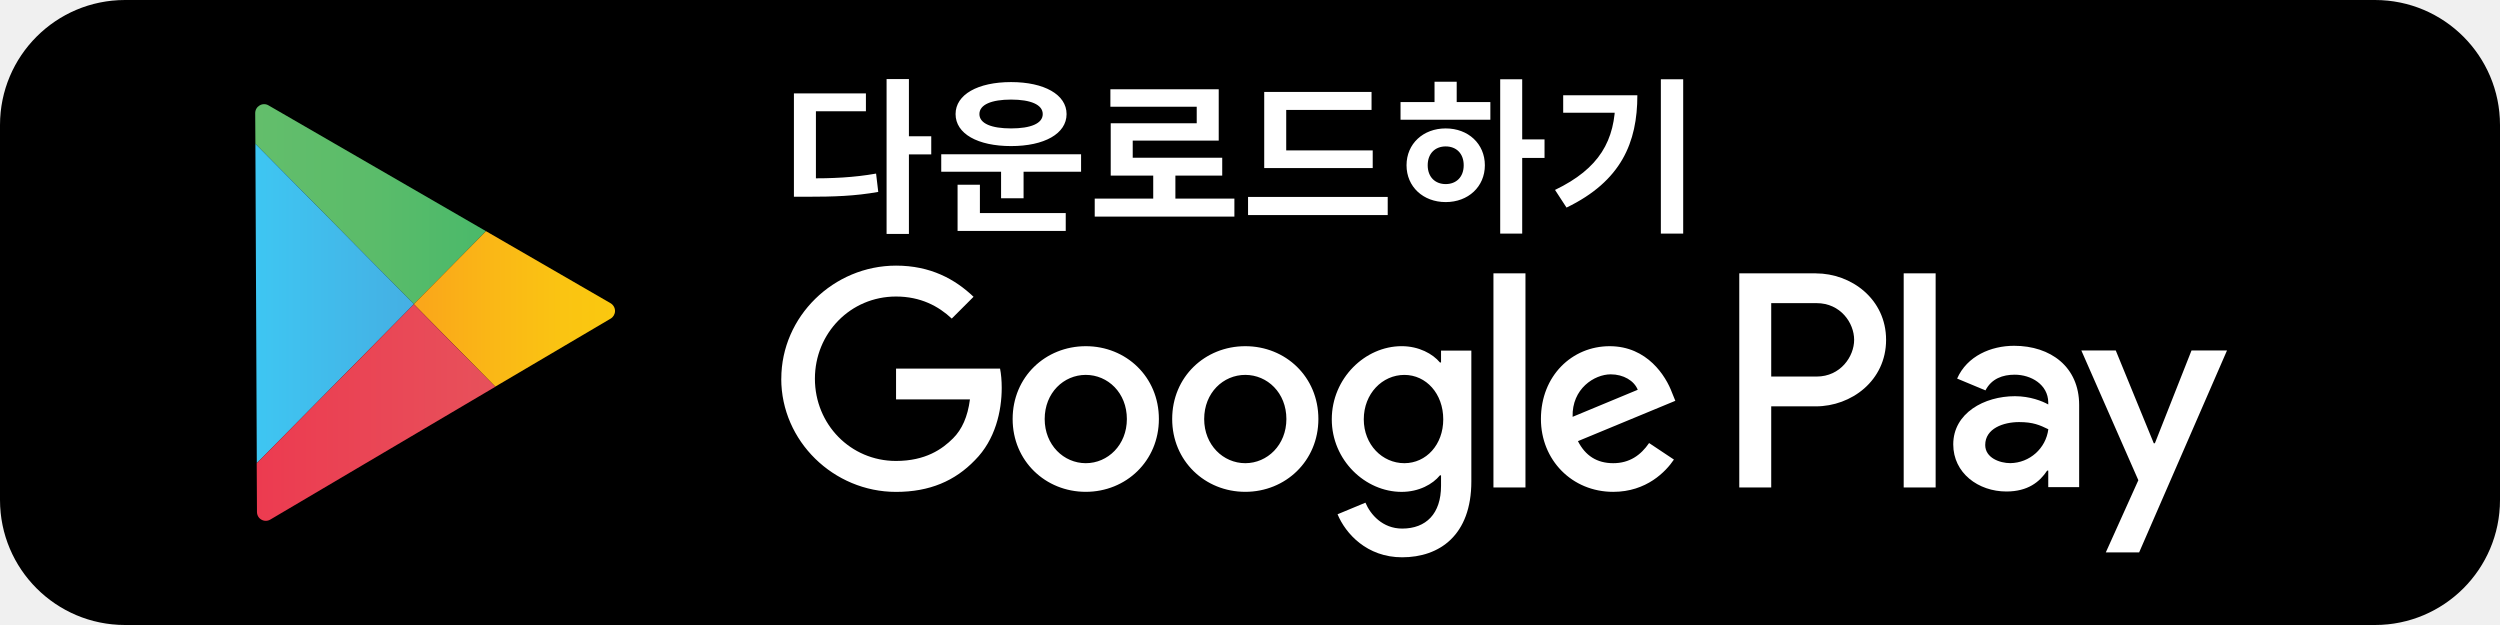
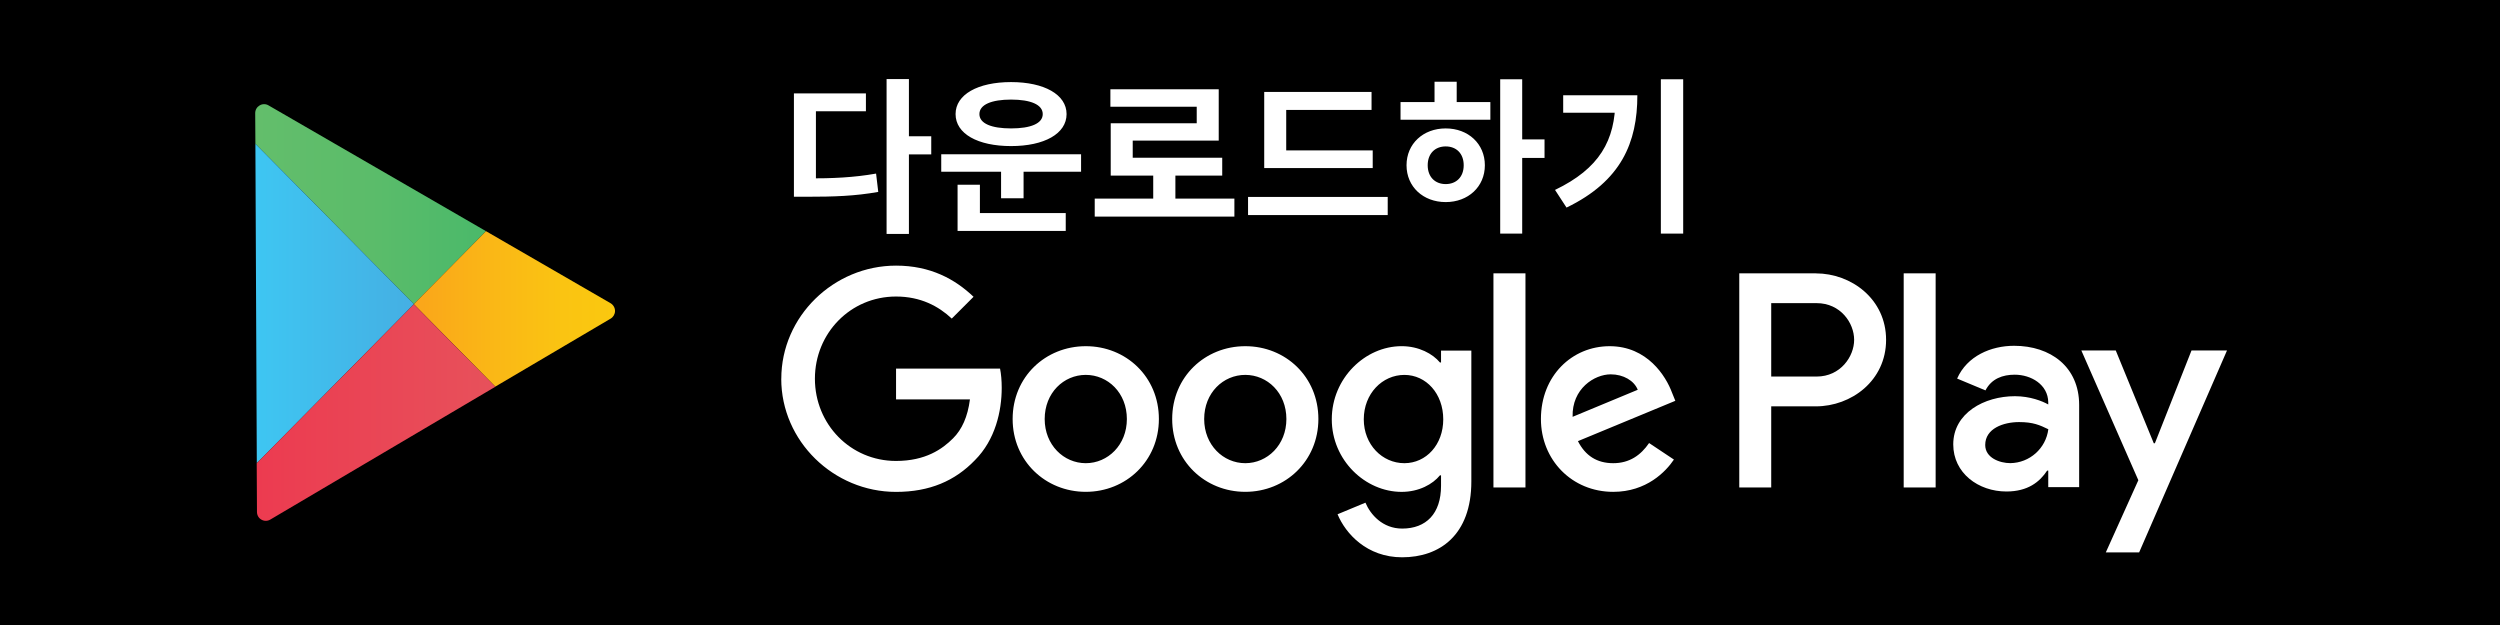
<svg xmlns="http://www.w3.org/2000/svg" width="480" height="120" viewBox="0 0 480 120" fill="none">
  <g clip-path="url(#clip0_596_12953)">
-     <rect width="480" height="120" rx="24" fill="white" />
+     <rect width="480" height="120" fill="white" />
    <rect width="480" height="120" fill="black" />
    <path d="M93.313 44.385L51.54 20.223C51.015 19.915 50.355 19.932 49.847 20.24C49.322 20.549 49 21.097 49 21.714C49 21.714 49.017 23.941 49.034 27.608L79.462 58.402L93.313 44.385Z" fill="url(#paint0_linear_596_12953)" />
    <path d="M49.034 27.607C49.085 40.836 49.237 72.949 49.305 88.937L79.479 58.401L49.034 27.607Z" fill="url(#paint1_linear_596_12953)" />
    <path d="M117.221 58.213L93.312 44.385L79.445 58.402L95.091 74.236L117.238 61.178C117.763 60.87 118.085 60.304 118.085 59.704C118.085 59.087 117.746 58.522 117.221 58.213V58.213Z" fill="url(#paint2_linear_596_12953)" />
    <path d="M49.288 88.939C49.322 94.645 49.339 98.295 49.339 98.295C49.339 98.912 49.66 99.478 50.185 99.769C50.71 100.077 51.353 100.077 51.878 99.769L95.108 74.254L79.462 58.42L49.288 88.939Z" fill="url(#paint3_linear_596_12953)" />
    <path fill-rule="evenodd" clip-rule="evenodd" d="M150.009 72.718C150.009 60.747 160.071 51 172.042 51C178.66 51 183.369 53.599 186.922 56.983L182.739 61.167C180.199 58.783 176.755 56.933 172.037 56.933C163.295 56.933 156.463 63.971 156.463 72.713C156.463 81.455 163.295 88.502 172.033 88.502C177.701 88.502 180.925 86.228 182.994 84.154C184.689 82.46 185.799 80.025 186.228 76.687H172.042V70.767H192.01C192.22 71.827 192.33 73.097 192.33 74.472C192.33 78.915 191.111 84.428 187.187 88.352C183.369 92.325 178.5 94.444 172.037 94.444C160.062 94.444 150 84.707 150 72.727L150.009 72.718ZM208.471 66.469C200.738 66.469 194.426 72.352 194.426 80.45C194.426 88.507 200.734 94.431 208.471 94.431C216.208 94.431 222.506 88.498 222.506 80.446C222.506 72.348 216.203 66.465 208.471 66.469V66.469ZM208.471 88.932C204.237 88.932 200.579 85.438 200.579 80.455C200.579 75.421 204.232 71.978 208.471 71.978C212.705 71.978 216.359 75.417 216.359 80.455C216.359 85.433 212.709 88.932 208.471 88.932ZM239.095 66.469C231.362 66.469 225.059 72.352 225.059 80.45C225.059 88.507 231.362 94.431 239.095 94.431C246.827 94.431 253.13 88.498 253.13 80.446C253.13 72.348 246.832 66.465 239.095 66.469V66.469ZM239.095 88.932C234.861 88.932 231.202 85.438 231.202 80.455C231.202 75.421 234.856 71.978 239.095 71.978C243.329 71.978 246.987 75.417 246.987 80.455C246.987 85.433 243.329 88.932 239.095 88.932ZM276.679 67.319V69.594H276.469C275.094 67.945 272.445 66.465 269.111 66.465C262.119 66.465 255.702 72.613 255.702 80.51C255.702 88.343 262.114 94.44 269.111 94.44C272.445 94.44 275.094 92.96 276.469 91.266H276.679V93.275C276.679 98.624 273.82 101.487 269.212 101.487C265.448 101.487 263.119 98.783 262.164 96.513L256.811 98.738C258.346 102.442 262.429 107 269.207 107C276.405 107 282.498 102.757 282.498 92.43V67.314L276.679 67.319ZM269.637 88.932C265.403 88.932 261.845 85.378 261.845 80.51C261.845 75.586 265.398 71.982 269.637 71.982C273.82 71.982 277.104 75.581 277.104 80.51C277.109 85.378 273.825 88.932 269.637 88.932ZM286.741 52.484H292.889V93.59H286.741V52.484ZM309.738 88.932C306.614 88.932 304.385 87.498 302.964 84.698L321.663 76.956L321.019 75.367C319.859 72.247 316.305 66.469 309.048 66.469C301.845 66.469 295.858 72.138 295.858 80.455C295.858 88.288 301.791 94.435 309.738 94.435C316.15 94.435 319.859 90.521 321.393 88.237L316.625 85.063C315.031 87.397 312.857 88.936 309.738 88.932V88.932ZM309.258 71.873C311.693 71.873 313.757 73.092 314.447 74.837L301.941 80.03C301.786 74.627 306.129 71.873 309.258 71.873V71.873Z" fill="white" />
    <path fill-rule="evenodd" clip-rule="evenodd" d="M348.638 52.484H333.94V93.59H340.074V78.02H348.642C355.443 78.02 362.129 73.097 362.129 65.25C362.129 57.417 355.447 52.489 348.651 52.489L348.638 52.484ZM348.797 72.297H340.074V58.203H348.797C353.383 58.203 355.996 62.007 355.996 65.25C355.996 68.438 353.383 72.297 348.797 72.297V72.297ZM371.643 93.59V52.484H365.509V93.59H371.643ZM399.198 93.517V77.76C399.198 70.461 393.745 66.392 386.706 66.392C382.271 66.392 377.672 68.351 375.768 72.686L381.212 74.956C382.376 72.686 384.541 71.941 386.82 71.941C389.99 71.941 393.215 73.846 393.265 77.235V77.659C392.155 77.025 389.78 76.07 386.866 76.07C380.997 76.07 375.023 79.295 375.023 85.323C375.023 90.827 379.837 94.367 385.231 94.367C389.36 94.367 391.63 92.517 393.055 90.352H393.265V93.526H399.193L399.198 93.517ZM385.975 88.922C383.966 88.922 381.162 87.918 381.162 85.438C381.162 82.263 384.656 81.039 387.67 81.039C390.369 81.039 391.634 81.619 393.279 82.414C392.808 86.105 389.689 88.877 385.975 88.922V88.922ZM420.769 67.292L413.736 85.109H413.526L406.227 67.292H399.618L410.561 92.202L404.318 106.055H410.717L427.584 67.292H420.769Z" fill="white" />
    <path d="M170.224 15.184V44.912H174.512V15.184H170.224ZM173.552 26.16V29.648H178.8V26.16H173.552ZM152.432 34.256V37.776H154.928C160.08 37.776 164.144 37.648 168.624 36.848L168.208 33.328C163.856 34.096 159.92 34.256 154.928 34.256H152.432ZM152.432 17.936V35.952H156.656V21.36H166.256V17.936H152.432ZM180.718 29.616V32.976H207.566V29.616H180.718ZM192.206 31.824V38.064H196.526V31.824H192.206ZM183.854 40.912V44.336H204.622V40.912H183.854ZM183.854 35.472V41.776H188.142V35.472H183.854ZM194.126 15.76C187.726 15.76 183.47 18.16 183.47 21.904C183.47 25.68 187.726 28.048 194.126 28.048C200.494 28.048 204.782 25.68 204.782 21.904C204.782 18.16 200.494 15.76 194.126 15.76ZM194.126 19.12C197.87 19.12 200.206 20.08 200.206 21.904C200.206 23.728 197.87 24.656 194.126 24.656C190.382 24.656 188.046 23.728 188.046 21.904C188.046 20.08 190.382 19.12 194.126 19.12ZM210.187 38.128V41.584H237.003V38.128H210.187ZM221.419 32.528V39.536H225.675V32.528H221.419ZM213.195 17.136V20.496H229.771V23.664H213.259V31.984H217.483V26.992H233.995V17.136H213.195ZM213.259 30.288V33.712H234.667V30.288H213.259ZM242.729 28.88V32.272H263.561V28.88H242.729ZM239.625 37.808V41.296H266.441V37.808H239.625ZM242.729 17.648V30.288H246.953V21.104H263.337V17.648H242.729ZM288.038 15.216V44.848H292.262V15.216H288.038ZM291.302 26.768V30.32H296.55V26.768H291.302ZM268.902 19.6V22.992H286.15V19.6H268.902ZM277.574 24.656C273.254 24.656 270.054 27.6 270.054 31.728C270.054 35.856 273.254 38.8 277.574 38.8C281.894 38.8 285.094 35.856 285.094 31.728C285.094 27.6 281.894 24.656 277.574 24.656ZM277.574 28.112C279.59 28.112 281.03 29.456 281.03 31.728C281.03 34 279.59 35.344 277.574 35.344C275.558 35.344 274.118 34 274.118 31.728C274.118 29.456 275.558 28.112 277.574 28.112ZM275.43 15.696V20.88H279.686V15.696H275.43ZM318.884 15.216V44.848H323.172V15.216H318.884ZM310.148 18.288V19.056C310.148 26.992 307.076 32.368 298.564 36.464L300.772 39.856C311.3 34.768 314.372 27.344 314.372 18.288H310.148ZM300.132 18.288V21.648H312.164V18.288H300.132Z" fill="white" />
  </g>
  <defs>
    <linearGradient id="paint0_linear_596_12953" x1="49" y1="39.209" x2="93.321" y2="39.209" gradientUnits="userSpaceOnUse">
      <stop stop-color="#63BE6B" />
      <stop offset="0.506" stop-color="#5BBC6A" />
      <stop offset="1" stop-color="#4AB96A" />
    </linearGradient>
    <linearGradient id="paint1_linear_596_12953" x1="49.026" y1="58.279" x2="79.461" y2="58.279" gradientUnits="userSpaceOnUse">
      <stop stop-color="#3EC6F2" />
      <stop offset="1" stop-color="#45AFE3" />
    </linearGradient>
    <linearGradient id="paint2_linear_596_12953" x1="79.461" y1="59.321" x2="118.081" y2="59.321" gradientUnits="userSpaceOnUse">
      <stop stop-color="#FAA51A" />
      <stop offset="0.387" stop-color="#FAB716" />
      <stop offset="0.741" stop-color="#FAC412" />
      <stop offset="1" stop-color="#FAC80F" />
    </linearGradient>
    <linearGradient id="paint3_linear_596_12953" x1="49.295" y1="79.209" x2="95.107" y2="79.209" gradientUnits="userSpaceOnUse">
      <stop stop-color="#EC3B50" />
      <stop offset="1" stop-color="#E7515B" />
    </linearGradient>
    <clipPath id="clip0_596_12953">
-       <rect width="480" height="120" rx="24" fill="white" />
+       <rect width="480" height="120" fill="white" />
    </clipPath>
  </defs>
</svg>
